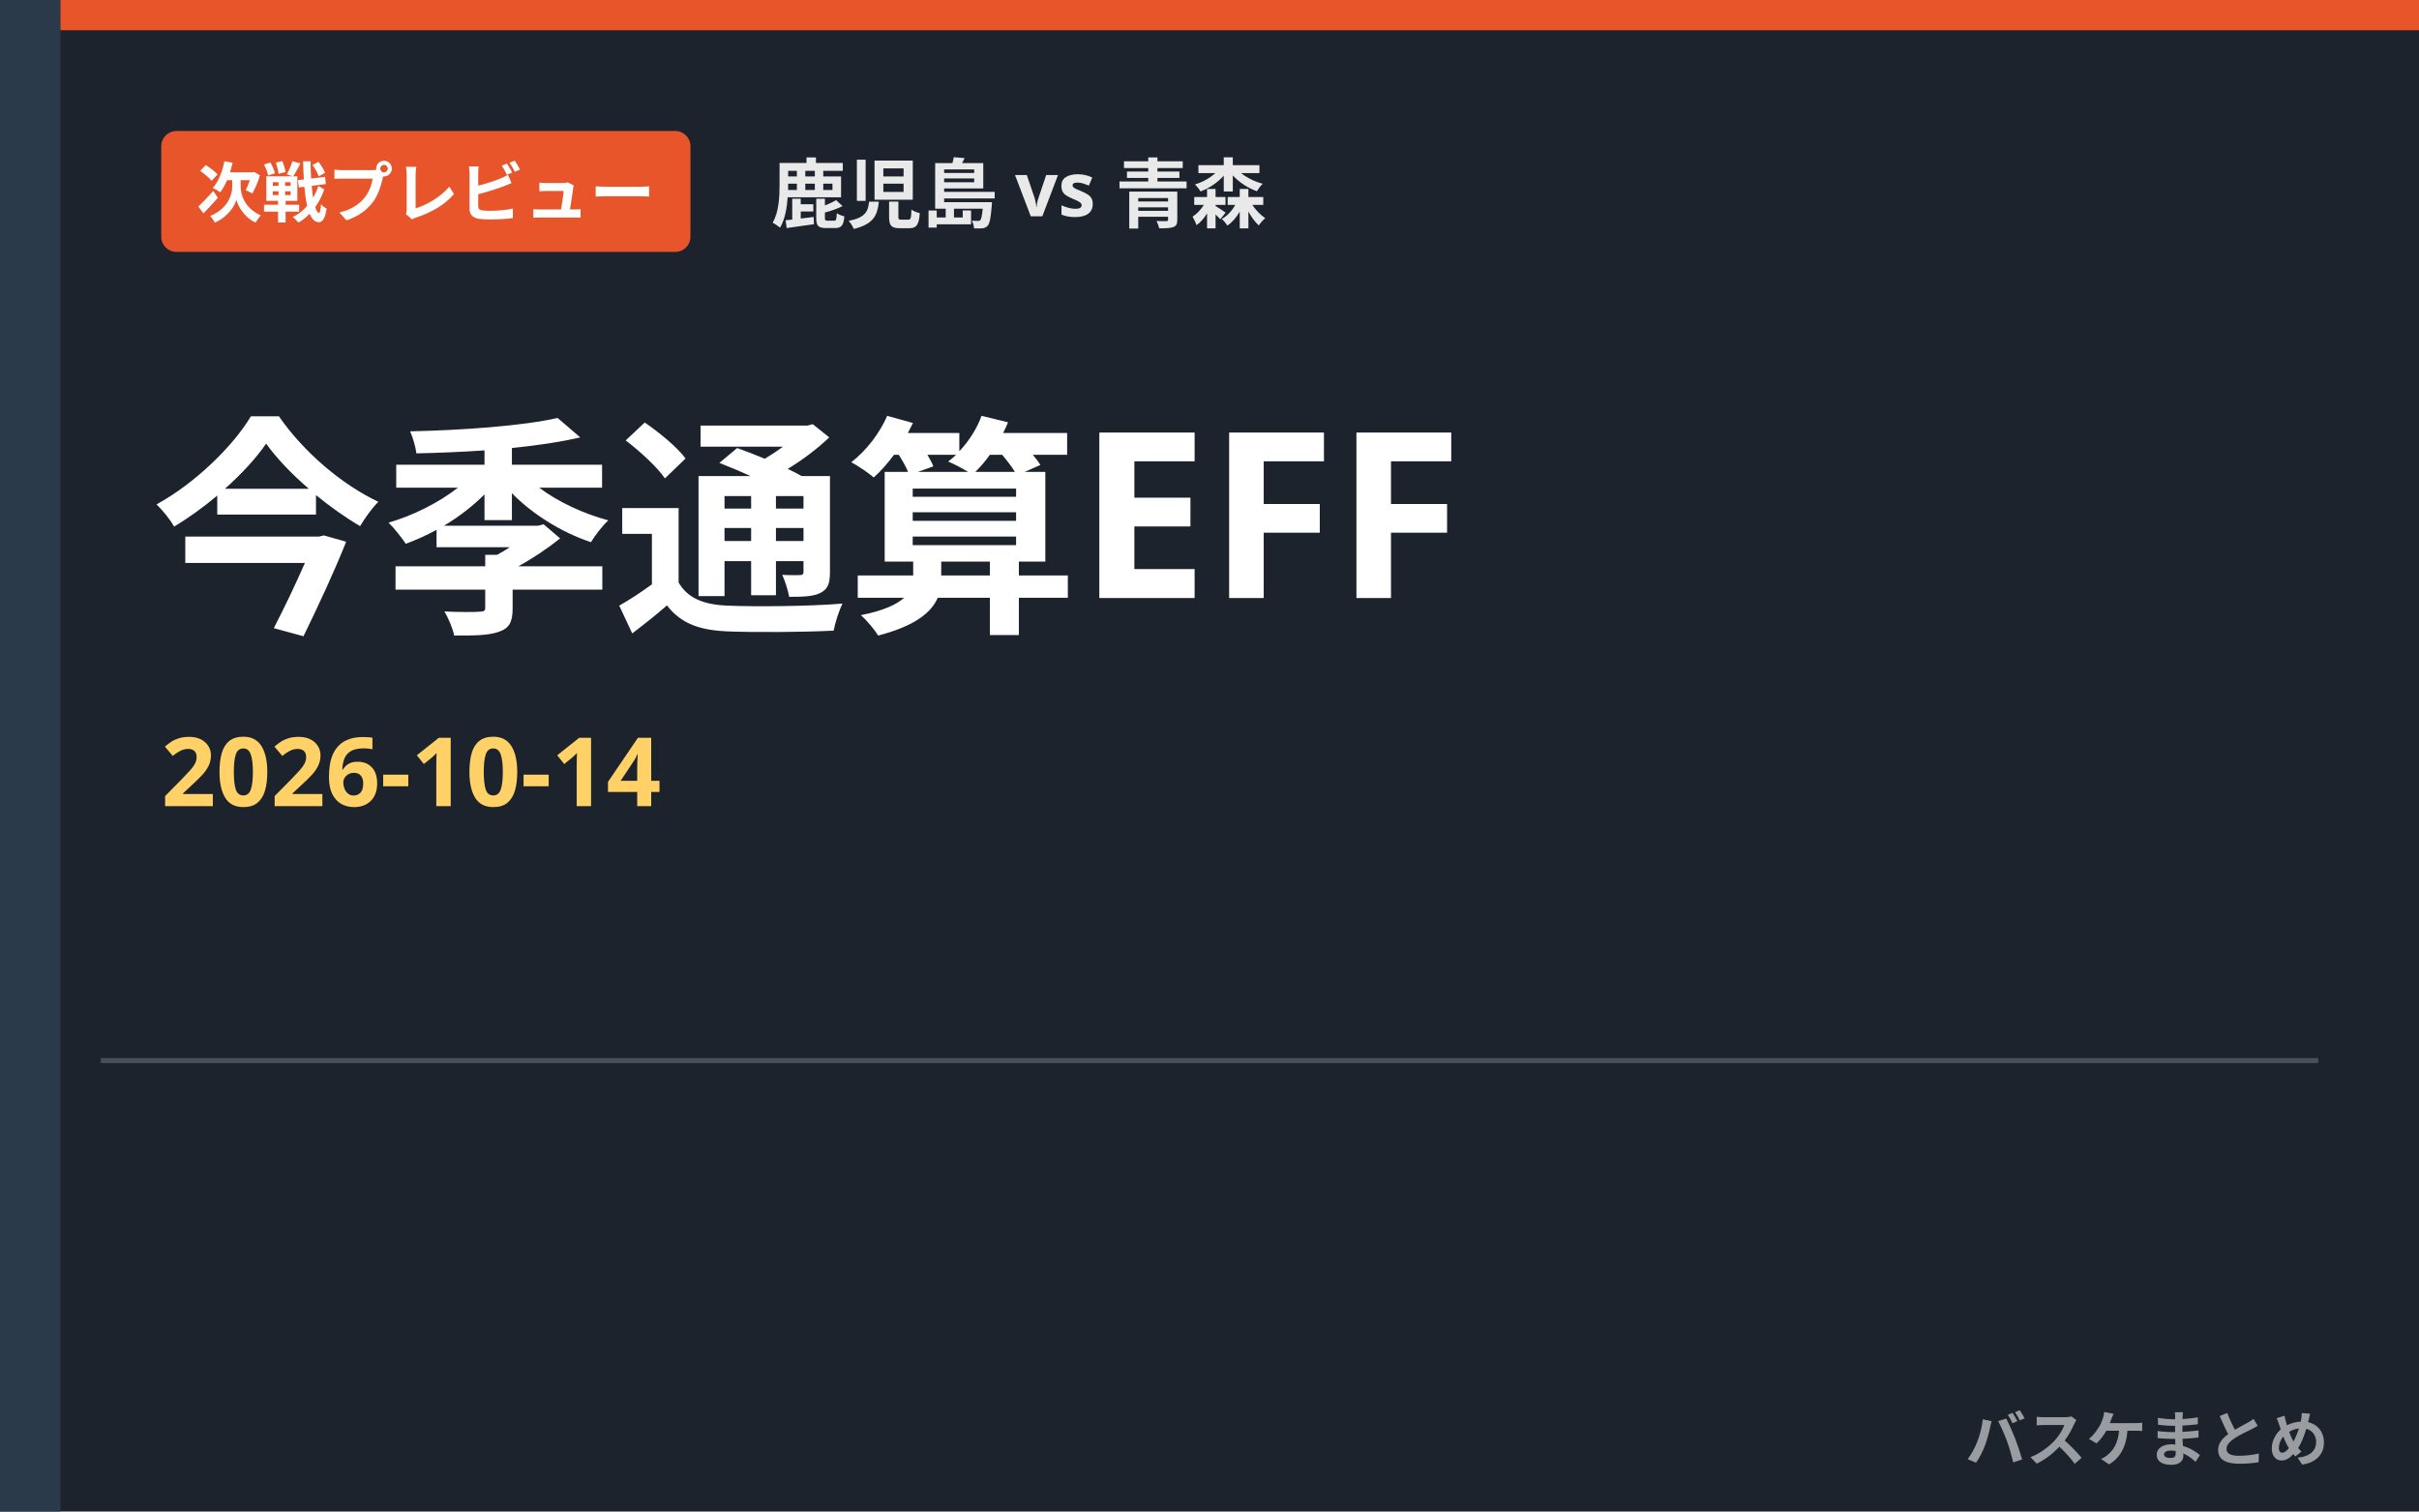
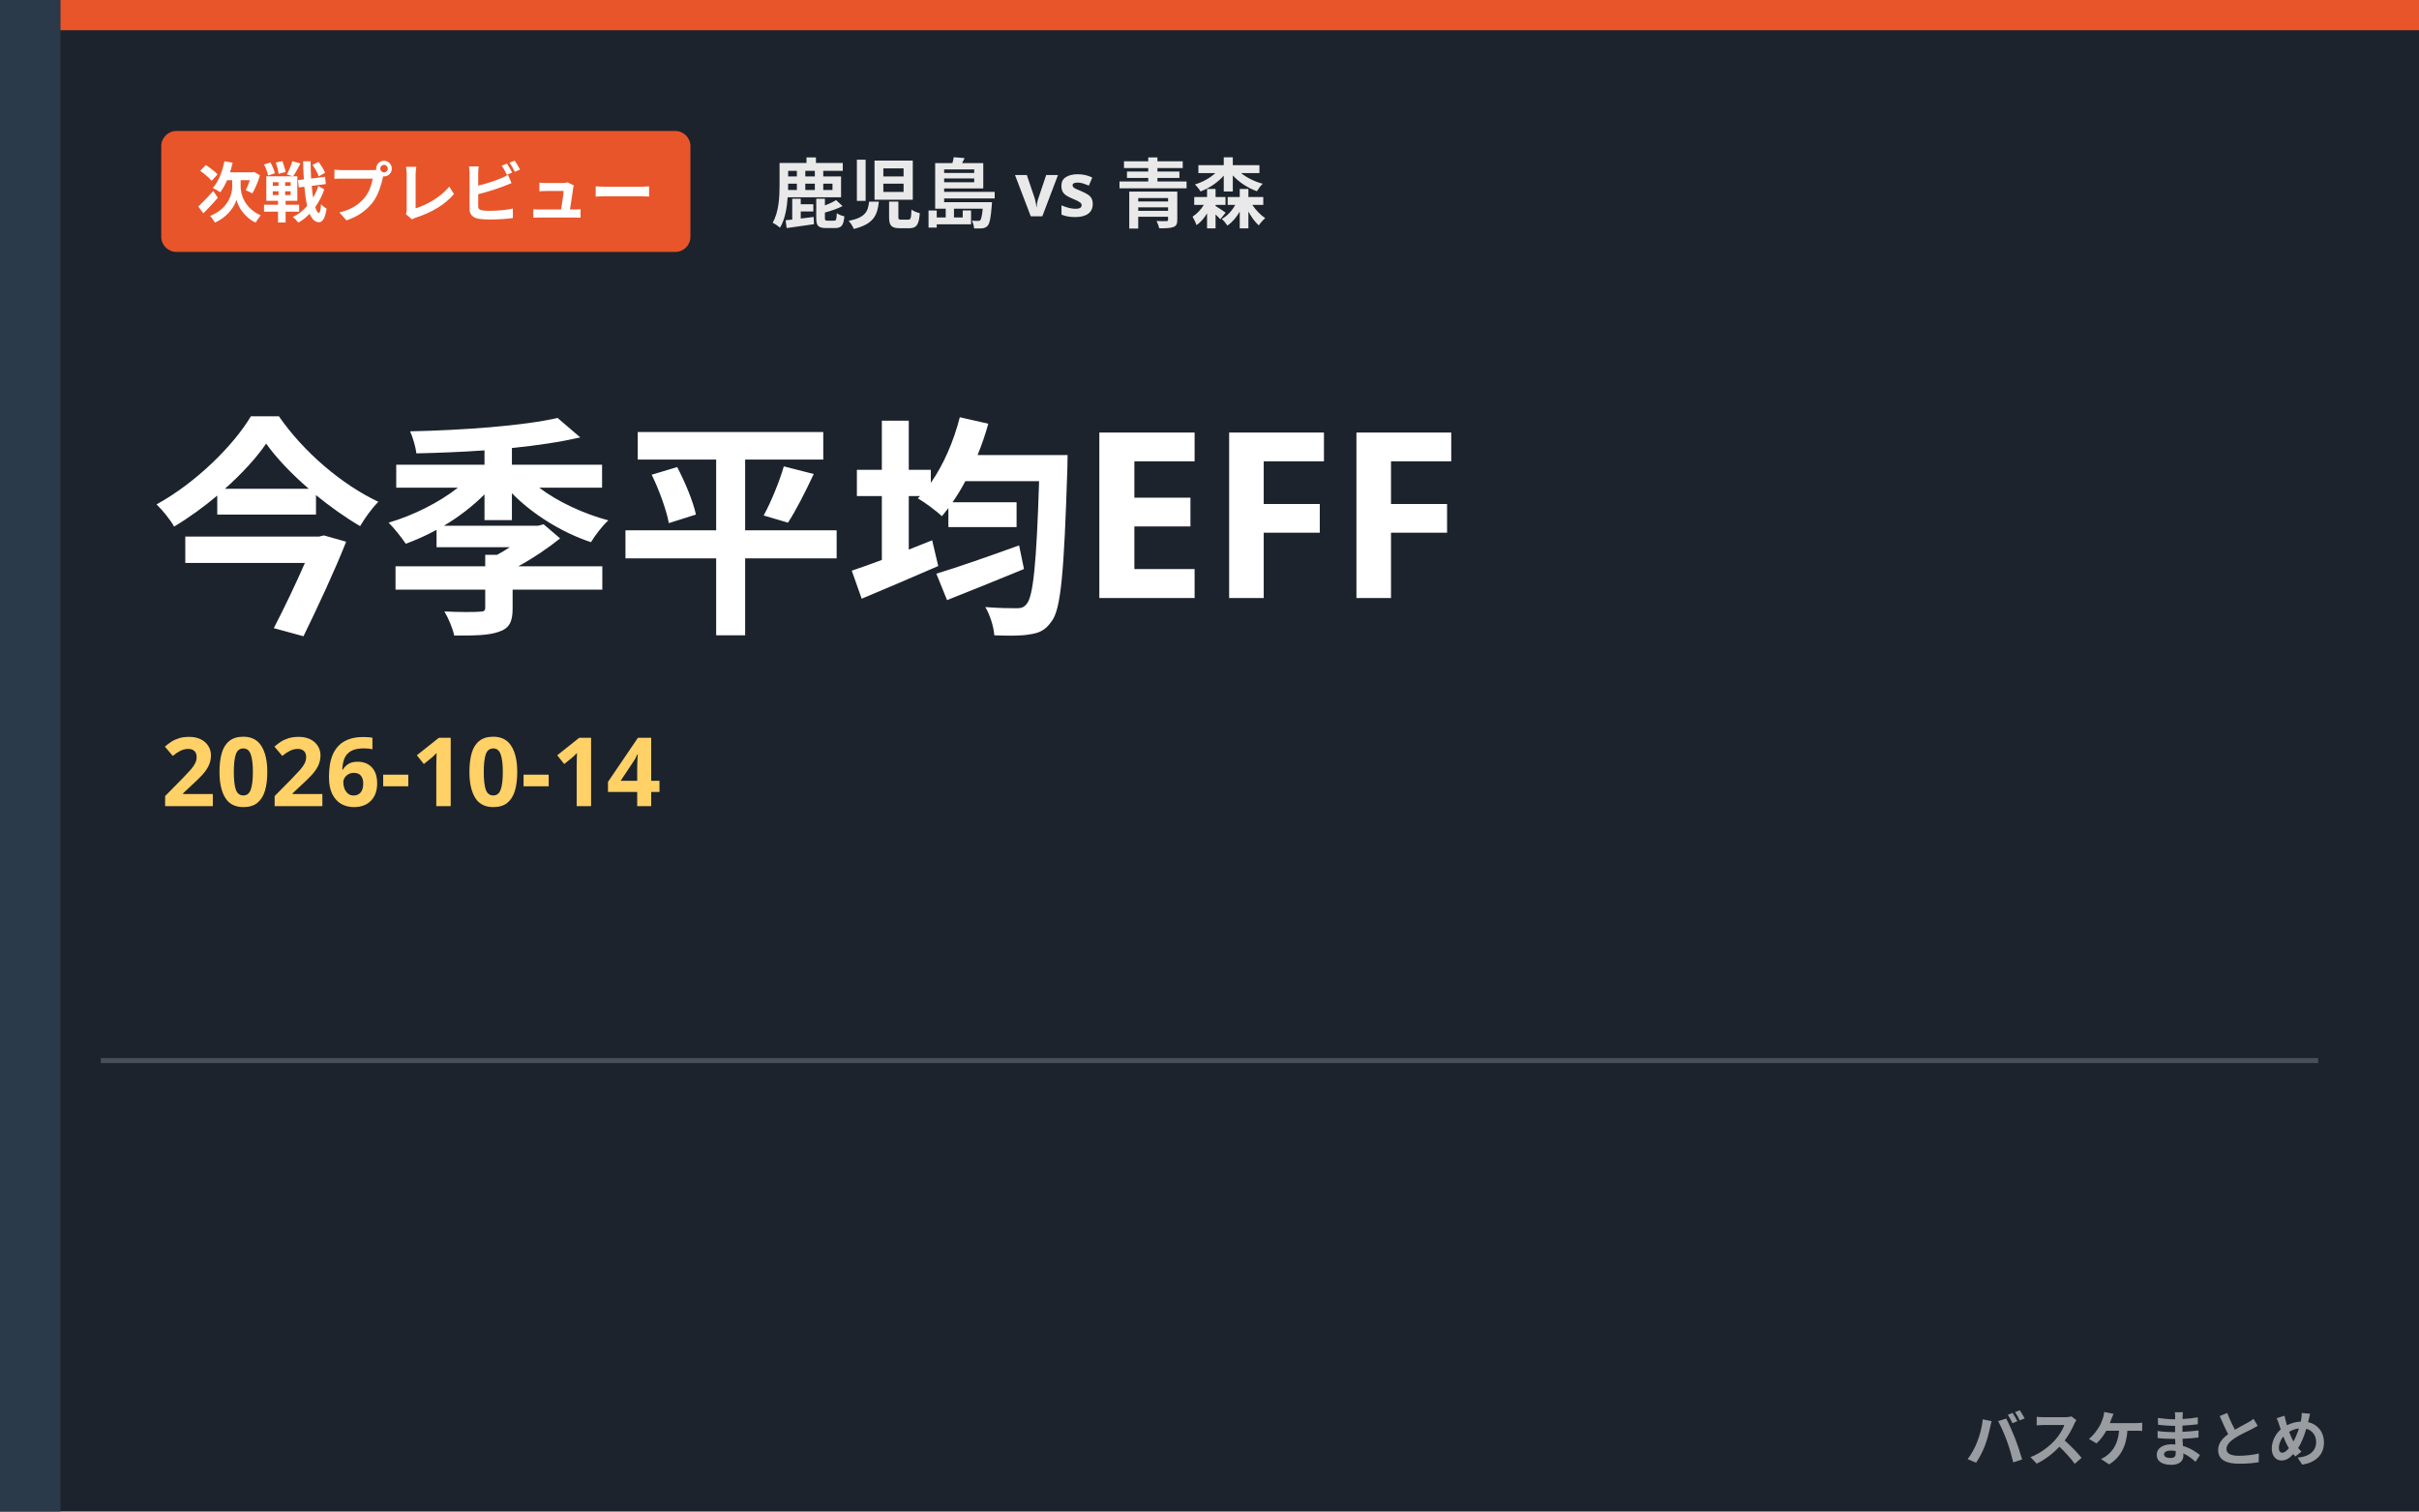
- <svg xmlns="http://www.w3.org/2000/svg" viewBox="0 0 480 300" role="img" aria-label="鹿児島 vs 青森 今季通算EFF">
+ <svg xmlns="http://www.w3.org/2000/svg" viewBox="0 0 480 300" role="img" aria-label="鹿児島 vs 青森 今季平均EFF">
  <rect width="480" height="300" fill="#1c232c" />
  <rect x="0" y="0" width="12" height="300" fill="#2b3a4a" />
  <rect x="12" y="0" width="468" height="6" fill="#e8552b" />
  <rect x="32" y="26" width="105" height="24" rx="3" fill="#e8552b" />
  <text x="84.5" y="43" text-anchor="middle" font-family="'Hiragino Kaku Gothic ProN','Hiragino Sans','Noto Sans JP','Yu Gothic',Meiryo,sans-serif" font-weight="800" font-size="13" fill="#ffffff">次戦プレビュー</text>
  <text x="153" y="44" font-family="'Hiragino Kaku Gothic ProN','Hiragino Sans','Noto Sans JP','Yu Gothic',Meiryo,sans-serif" font-weight="800" font-size="15" fill="#fff" opacity="0.9">鹿児島 vs 青森</text>
-   <text x="30" y="122" font-family="'Hiragino Kaku Gothic ProN','Hiragino Sans','Noto Sans JP','Yu Gothic',Meiryo,sans-serif" font-weight="900" font-size="46" fill="#fff">今季通算EFF</text>
+   <text x="30" y="122" font-family="'Hiragino Kaku Gothic ProN','Hiragino Sans','Noto Sans JP','Yu Gothic',Meiryo,sans-serif" font-weight="900" font-size="46" fill="#fff">今季平均EFF</text>
  <text x="32" y="160" font-family="'Hiragino Kaku Gothic ProN','Hiragino Sans','Noto Sans JP','Yu Gothic',Meiryo,sans-serif" font-weight="800" font-size="19" fill="#ffd166">2026-10-14</text>
  <rect x="20" y="210" width="440" height="1" fill="#fff" opacity="0.2" />
  <text x="462" y="290" text-anchor="end" font-family="'Hiragino Kaku Gothic ProN','Hiragino Sans','Noto Sans JP','Yu Gothic',Meiryo,sans-serif" font-weight="800" font-size="12" fill="#ffffff" opacity="0.55">バスケまとめ</text>
</svg>
